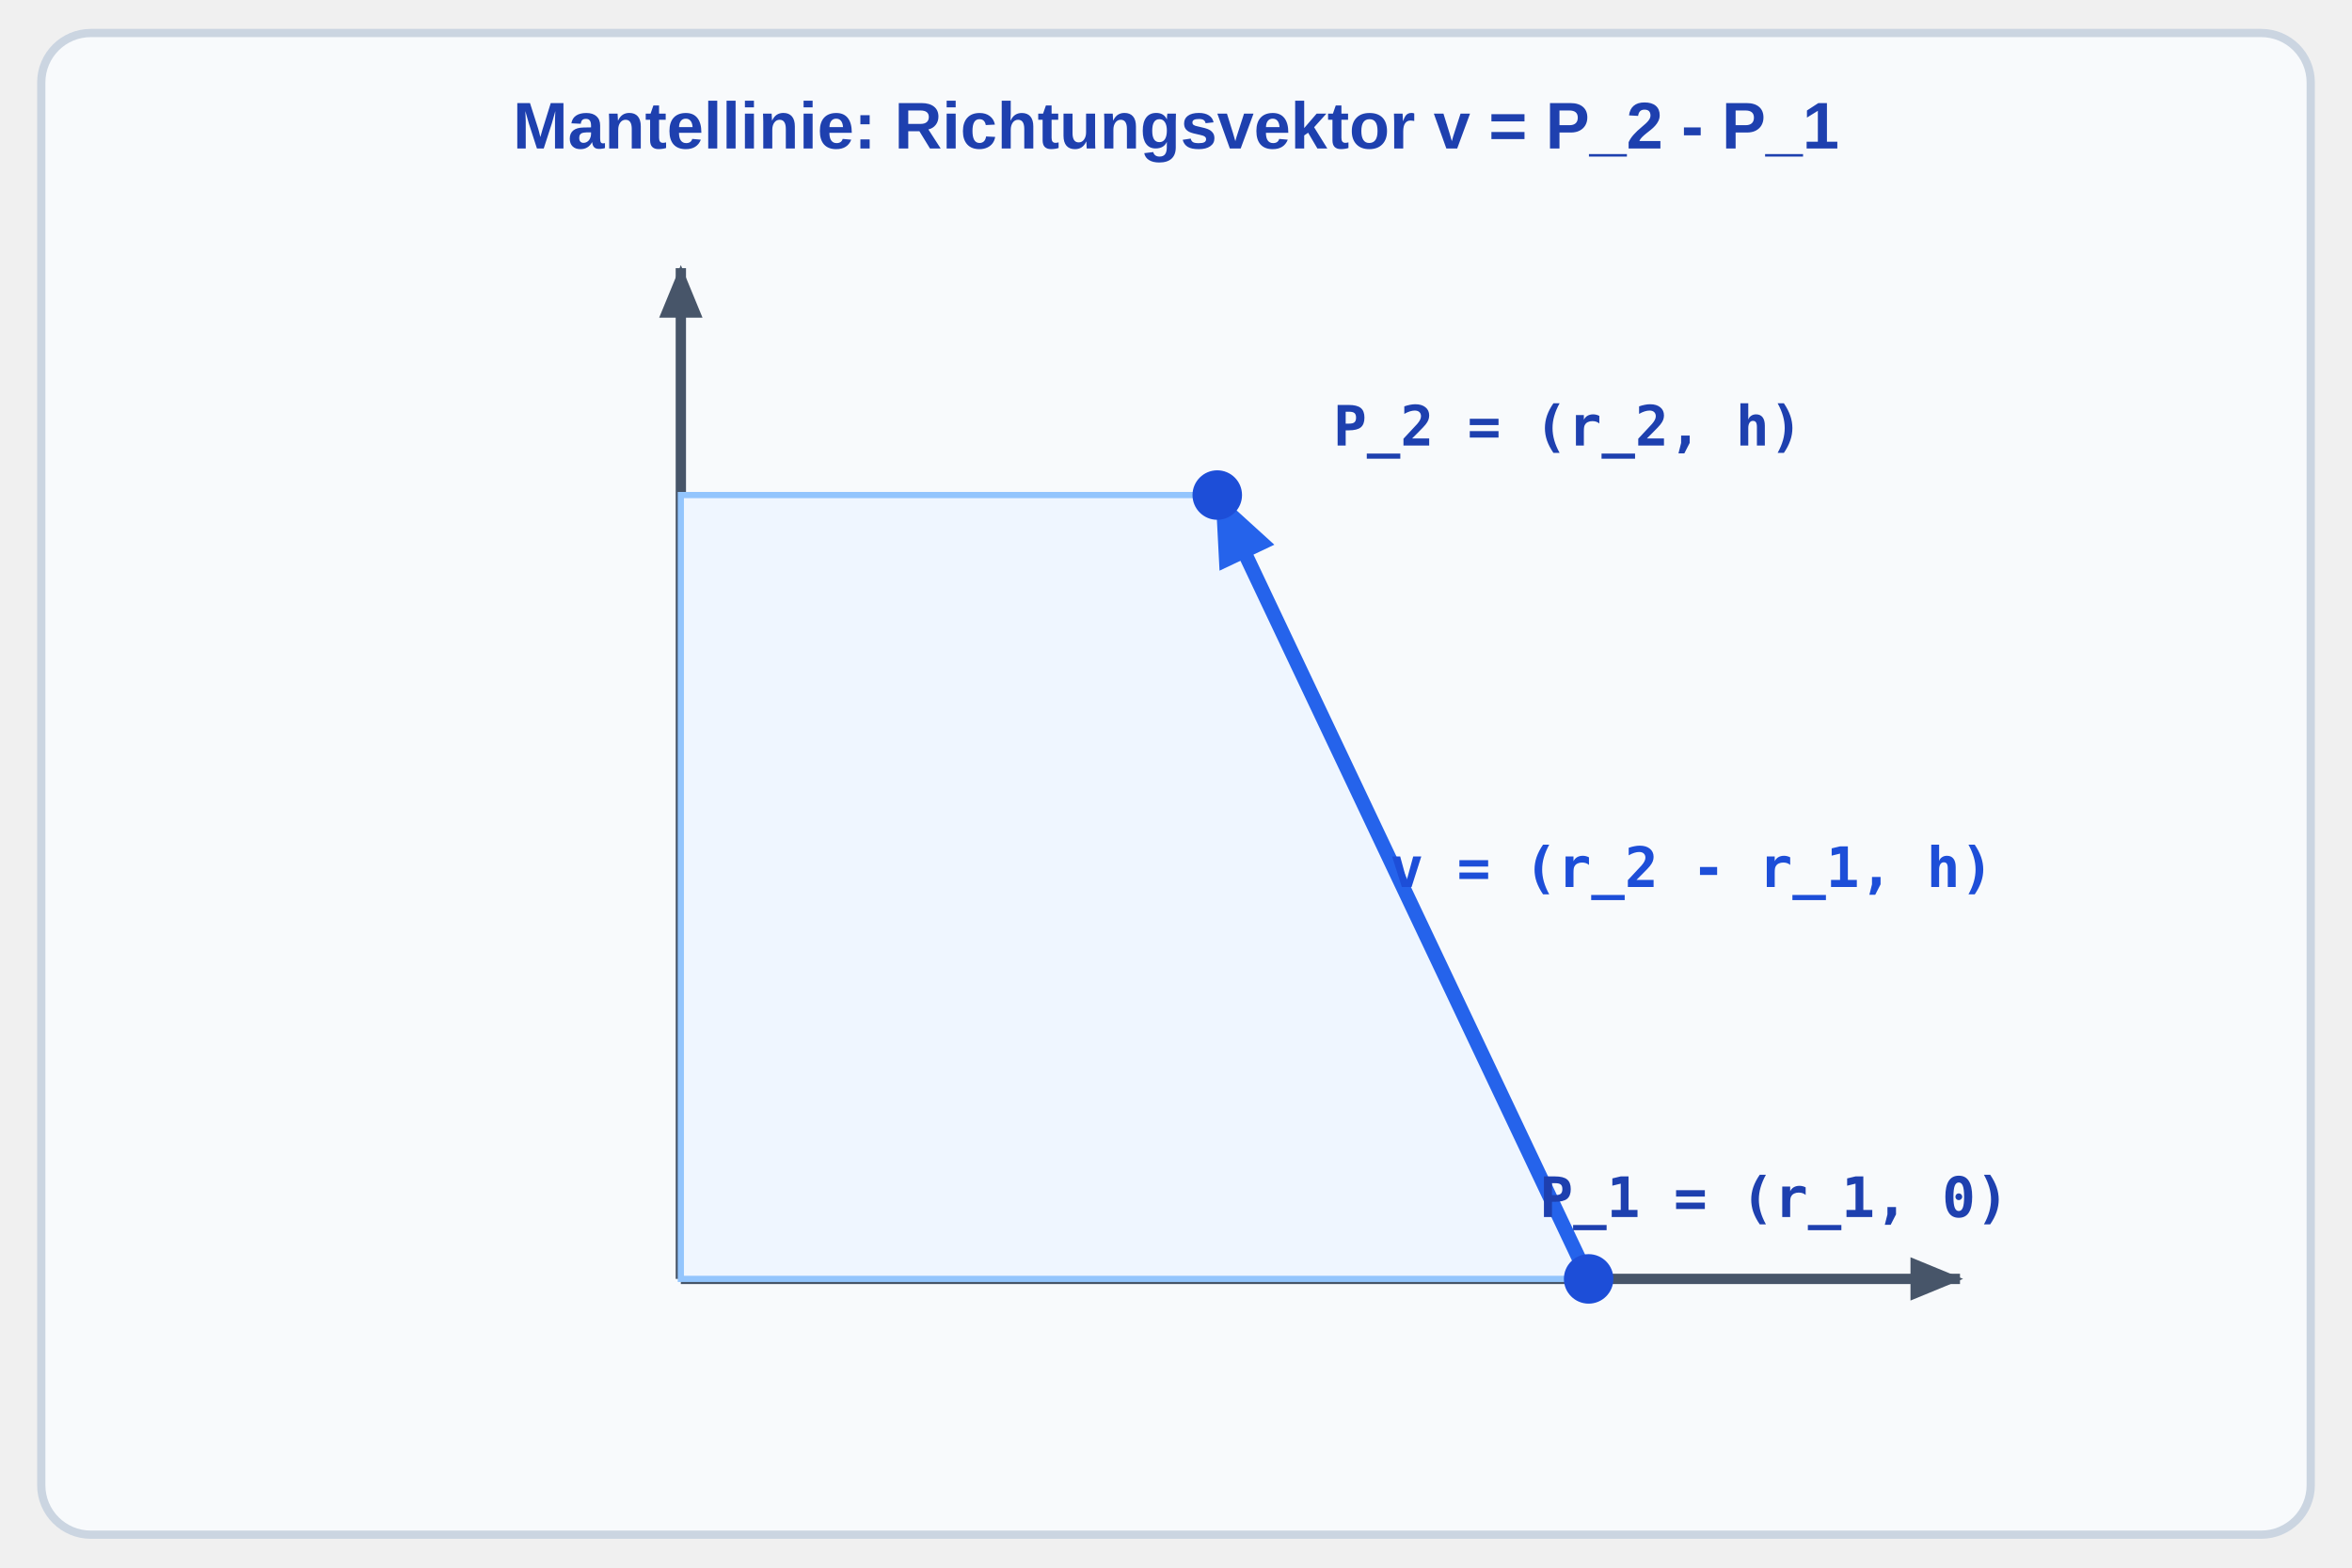
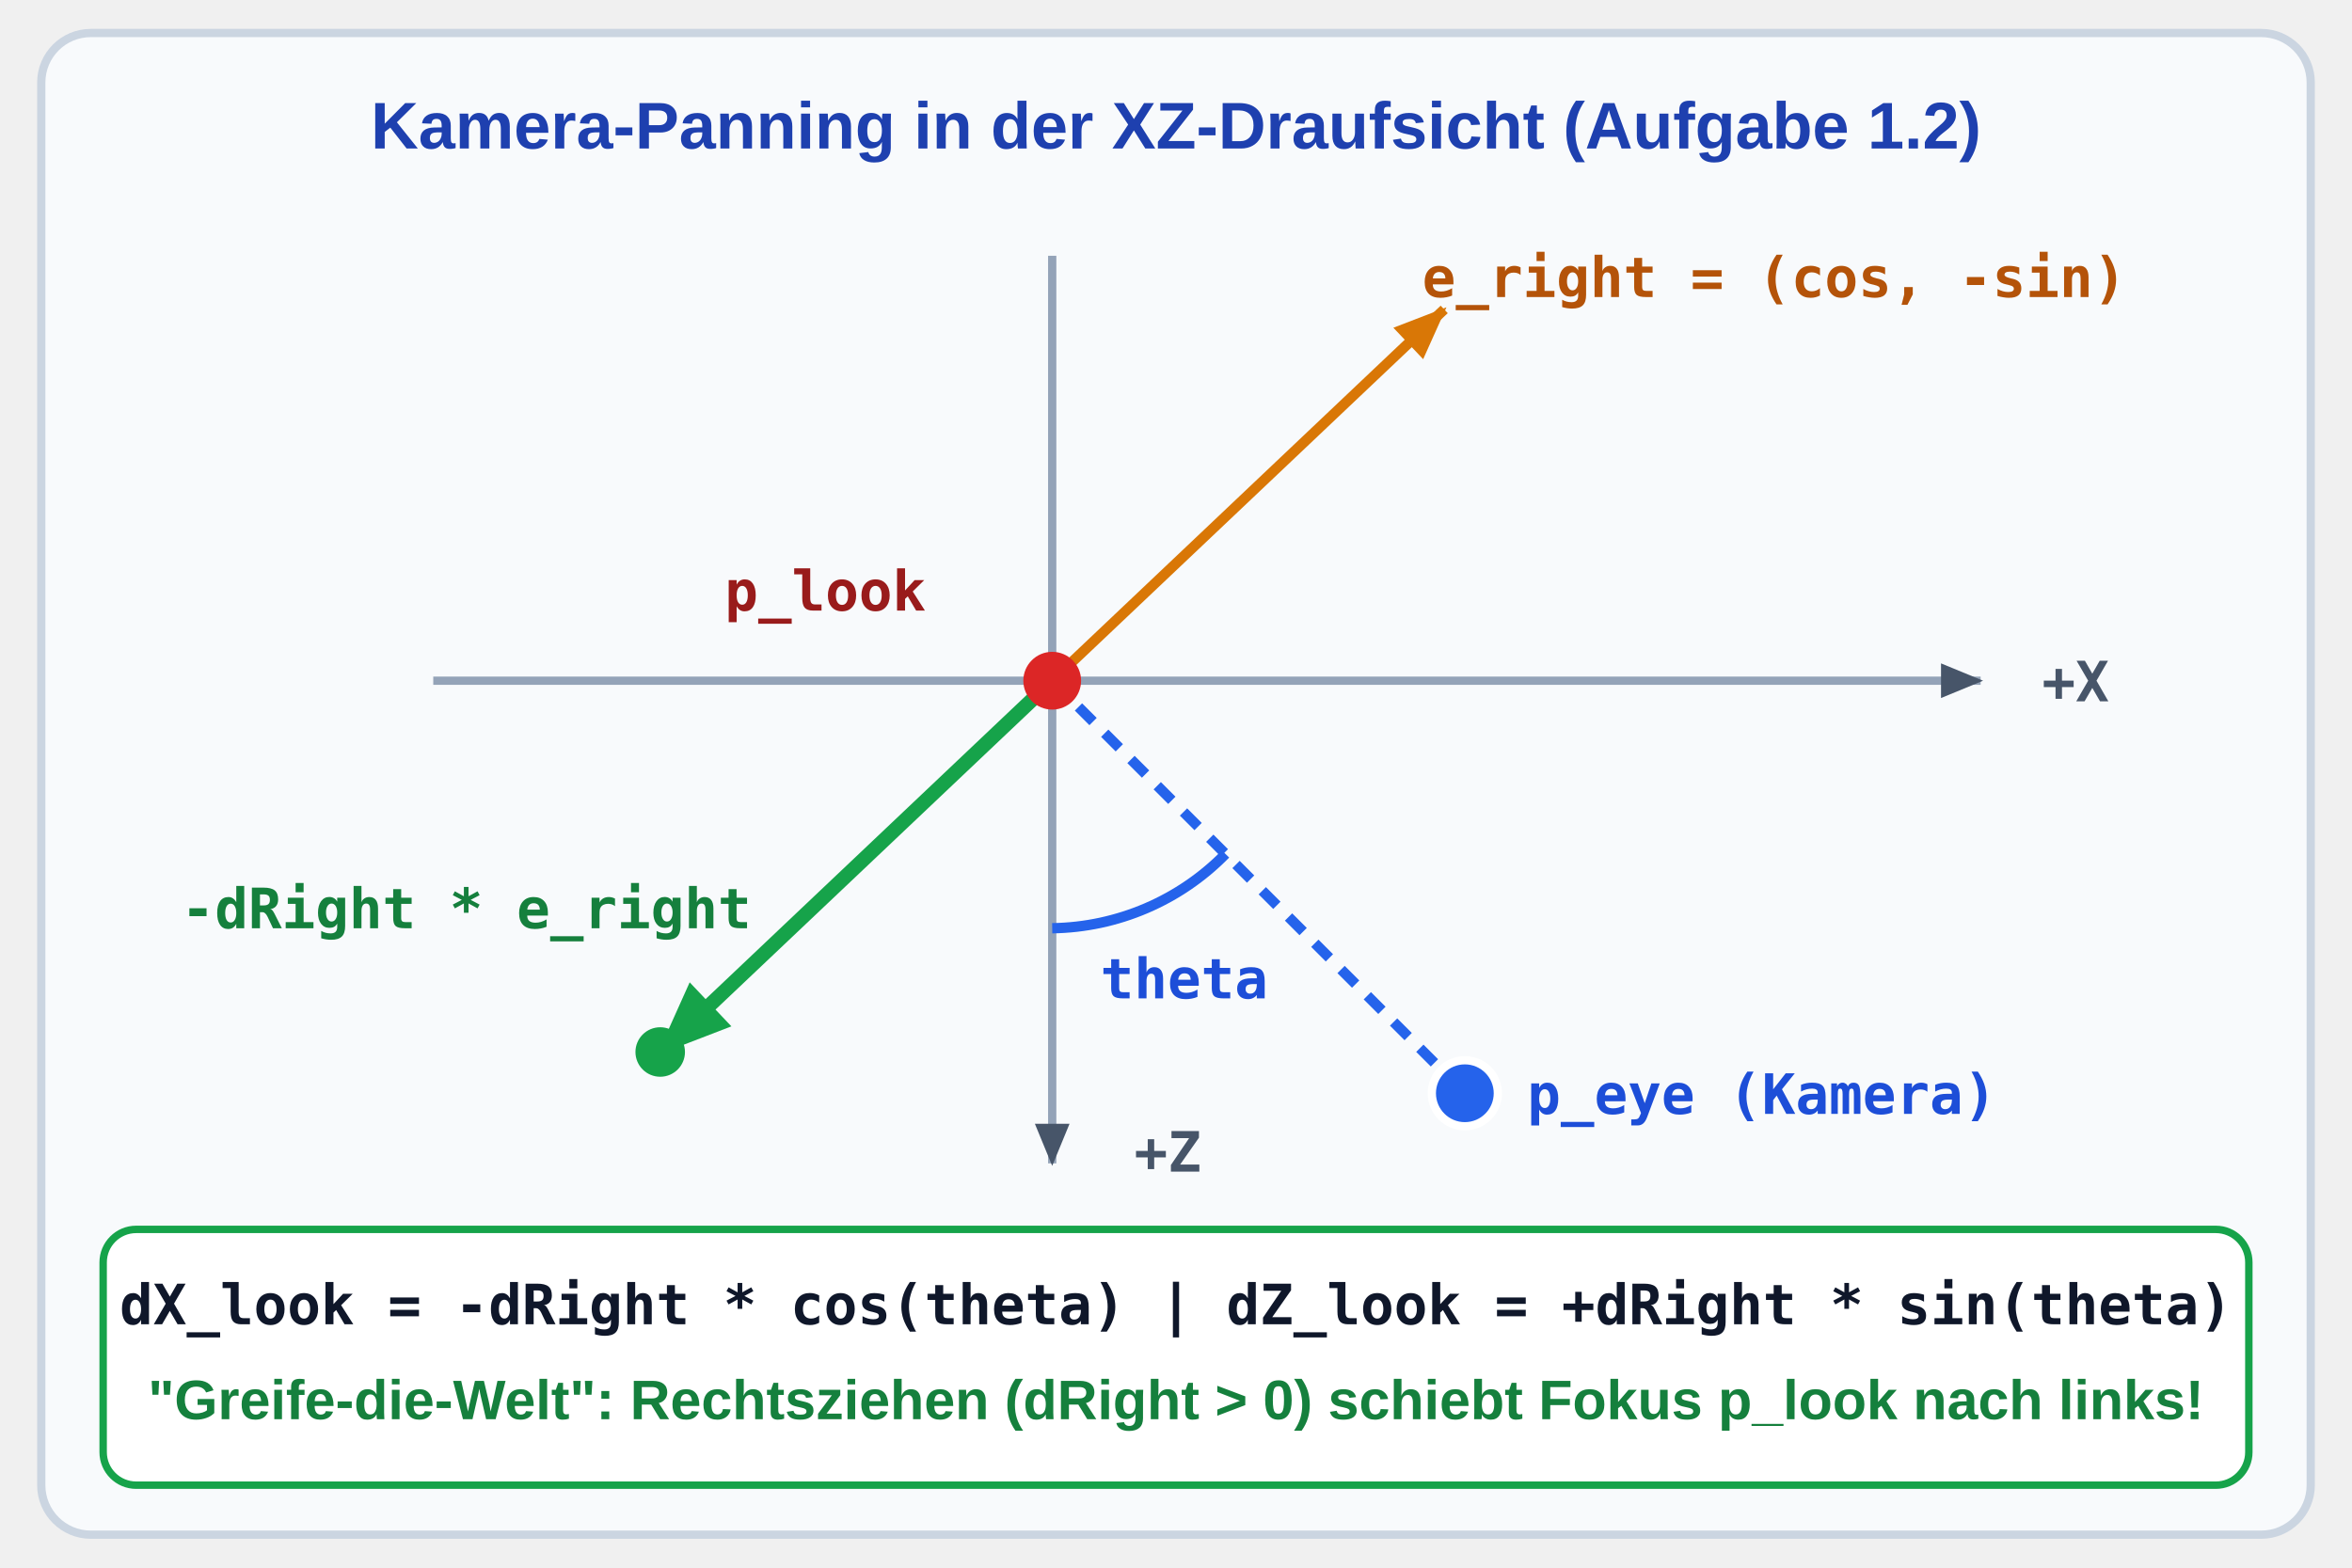
<svg xmlns="http://www.w3.org/2000/svg" viewBox="-45 0 570 380" width="570" height="380">
  <defs>
    <style>
      .hdr { font-family: 'Segoe UI', Arial, sans-serif; font-size: 16px; font-weight: bold; text-anchor: middle; }
      .sub { font-family: 'Segoe UI', Arial, sans-serif; font-size: 13.5px; font-weight: 600; text-anchor: middle; }
      .lbl { font-family: 'Segoe UI', Arial, sans-serif; font-size: 13.5px; font-weight: 600; }
      .code { font-family: 'Consolas', monospace; font-size: 13.5px; font-weight: bold; text-anchor: middle; }
      .code-l { font-family: 'Consolas', monospace; font-size: 13px; font-weight: bold; }
      .math { font-family: 'Consolas', monospace; font-size: 13.5px; font-weight: bold; text-anchor: middle; }
    </style>
    <marker id="arr-blue" viewBox="0 0 10 10" refX="8" refY="5" markerWidth="6" markerHeight="6" orient="auto">
      <path d="M 0 1.5 L 8.5 5 L 0 8.5 z" fill="#2563eb" />
    </marker>
    <marker id="arr-green" viewBox="0 0 10 10" refX="8" refY="5" markerWidth="6" markerHeight="6" orient="auto">
      <path d="M 0 1.5 L 8.5 5 L 0 8.5 z" fill="#16a34a" />
    </marker>
    <marker id="arr-amber" viewBox="0 0 10 10" refX="8" refY="5" markerWidth="6" markerHeight="6" orient="auto">
      <path d="M 0 1.5 L 8.5 5 L 0 8.5 z" fill="#d97706" />
    </marker>
    <marker id="arr-red" viewBox="0 0 10 10" refX="8" refY="5" markerWidth="6" markerHeight="6" orient="auto">
      <path d="M 0 1.5 L 8.5 5 L 0 8.5 z" fill="#dc2626" />
    </marker>
    <marker id="arr-slate" viewBox="0 0 10 10" refX="8" refY="5" markerWidth="6" markerHeight="6" orient="auto">
      <path d="M 0 1.5 L 8.5 5 L 0 8.5 z" fill="#475569" />
    </marker>
    <radialGradient id="grad-amb" cx="50%" cy="50%" r="50%">
      <stop offset="0%" stop-color="#3b82f6" />
      <stop offset="100%" stop-color="#2563eb" />
    </radialGradient>
    <radialGradient id="grad-diff" cx="35%" cy="30%" r="65%">
      <stop offset="0%" stop-color="#60a5fa" />
      <stop offset="65%" stop-color="#1d4ed8" />
      <stop offset="100%" stop-color="#0f172a" />
    </radialGradient>
    <radialGradient id="grad-spec" cx="35%" cy="30%" r="35%">
      <stop offset="0%" stop-color="#ffffff" />
      <stop offset="30%" stop-color="#93c5fd" />
      <stop offset="70%" stop-color="#1e293b" />
      <stop offset="100%" stop-color="#0f172a" />
    </radialGradient>
    <radialGradient id="grad-phong" cx="35%" cy="30%" r="65%">
      <stop offset="0%" stop-color="#ffffff" />
      <stop offset="18%" stop-color="#93c5fd" />
      <stop offset="55%" stop-color="#2563eb" />
      <stop offset="100%" stop-color="#1e3a8a" />
    </radialGradient>
  </defs>
  <rect x="-35" y="8" width="550" height="364" rx="12" fill="#f8fafc" stroke="#cbd5e1" stroke-width="2" />
-   <text x="240" y="36" class="hdr" fill="#1e40af">Mantellinie: Richtungsvektor v = P_2 - P_1</text>
-   <line x1="120" y1="310" x2="430" y2="310" stroke="#475569" stroke-width="2.5" marker-end="url(#arr-slate)" />
-   <line x1="120" y1="310" x2="120" y2="65" stroke="#475569" stroke-width="2.5" marker-end="url(#arr-slate)" />
-   <polygon points="120,310 340,310 250,120 120,120" fill="#eff6ff" stroke="#93c5fd" stroke-width="1.5" />
-   <line x1="340" y1="310" x2="250" y2="120" stroke="#2563eb" stroke-width="3.5" marker-end="url(#arr-blue)" />
-   <circle cx="340" cy="310" r="6" fill="#1d4ed8" />
-   <text x="385" y="295" class="code" fill="#1e40af">P_1 = (r_1, 0)</text>
-   <circle cx="250" cy="120" r="6" fill="#1d4ed8" />
-   <text x="335" y="108" class="code" fill="#1e40af">P_2 = (r_2, h)</text>
-   <text x="365" y="215" class="code" fill="#1d4ed8">v = (r_2 - r_1, h)</text>
+   <text x="240" y="36" class="hdr" fill="#1e40af">Kamera-Panning in der XZ-Draufsicht (Aufgabe 1.2)</text>
+   <line x1="60" y1="165" x2="435" y2="165" stroke="#94a3b8" stroke-width="2" marker-end="url(#arr-slate)" />
+   <text x="458" y="170" class="code" fill="#475569">+X</text>
+   <line x1="210" y1="62" x2="210" y2="282" stroke="#94a3b8" stroke-width="2" marker-end="url(#arr-slate)" />
+   <text x="238" y="284" class="code" fill="#475569">+Z</text>
+   <line x1="210" y1="165" x2="310" y2="265" stroke="#2563eb" stroke-width="2.5" stroke-dasharray="5,4" />
+   <circle cx="310" cy="265" r="8" fill="#2563eb" stroke="#ffffff" stroke-width="2" />
+   <text x="382" y="270" class="code" fill="#1d4ed8">p_eye (Kamera)</text>
+   <path d="M 210 225 A 60 60 0 0 0 252 207" fill="none" stroke="#2563eb" stroke-width="2.5" />
+   <text x="242" y="242" class="code" fill="#1d4ed8">theta</text>
+   <line x1="210" y1="165" x2="305" y2="75" stroke="#d97706" stroke-width="2.5" marker-end="url(#arr-amber)" />
+   <text x="385" y="72" class="code" fill="#b45309">e_right = (cos, -sin)</text>
+   <line x1="210" y1="165" x2="115" y2="255" stroke="#16a34a" stroke-width="3.5" marker-end="url(#arr-green)" />
+   <circle cx="115" cy="255" r="6" fill="#16a34a" />
+   <text x="68" y="225" class="code" fill="#15803d">-dRight * e_right</text>
+   <circle cx="210" cy="165" r="7" fill="#dc2626" />
+   <text x="155" y="148" class="code" fill="#991b1b">p_look</text>
+   <rect x="-20" y="298" width="520" height="62" rx="8" fill="#ffffff" stroke="#16a34a" stroke-width="1.8" />
+   <text x="240" y="321" class="code" fill="#0f172a">dX_look = -dRight * cos(theta)  |  dZ_look = +dRight * sin(theta)</text>
+   <text x="240" y="344" class="sub" fill="#15803d">"Greife-die-Welt": Rechtsziehen (dRight &gt; 0) schiebt Fokus p_look nach links!</text>
</svg>
